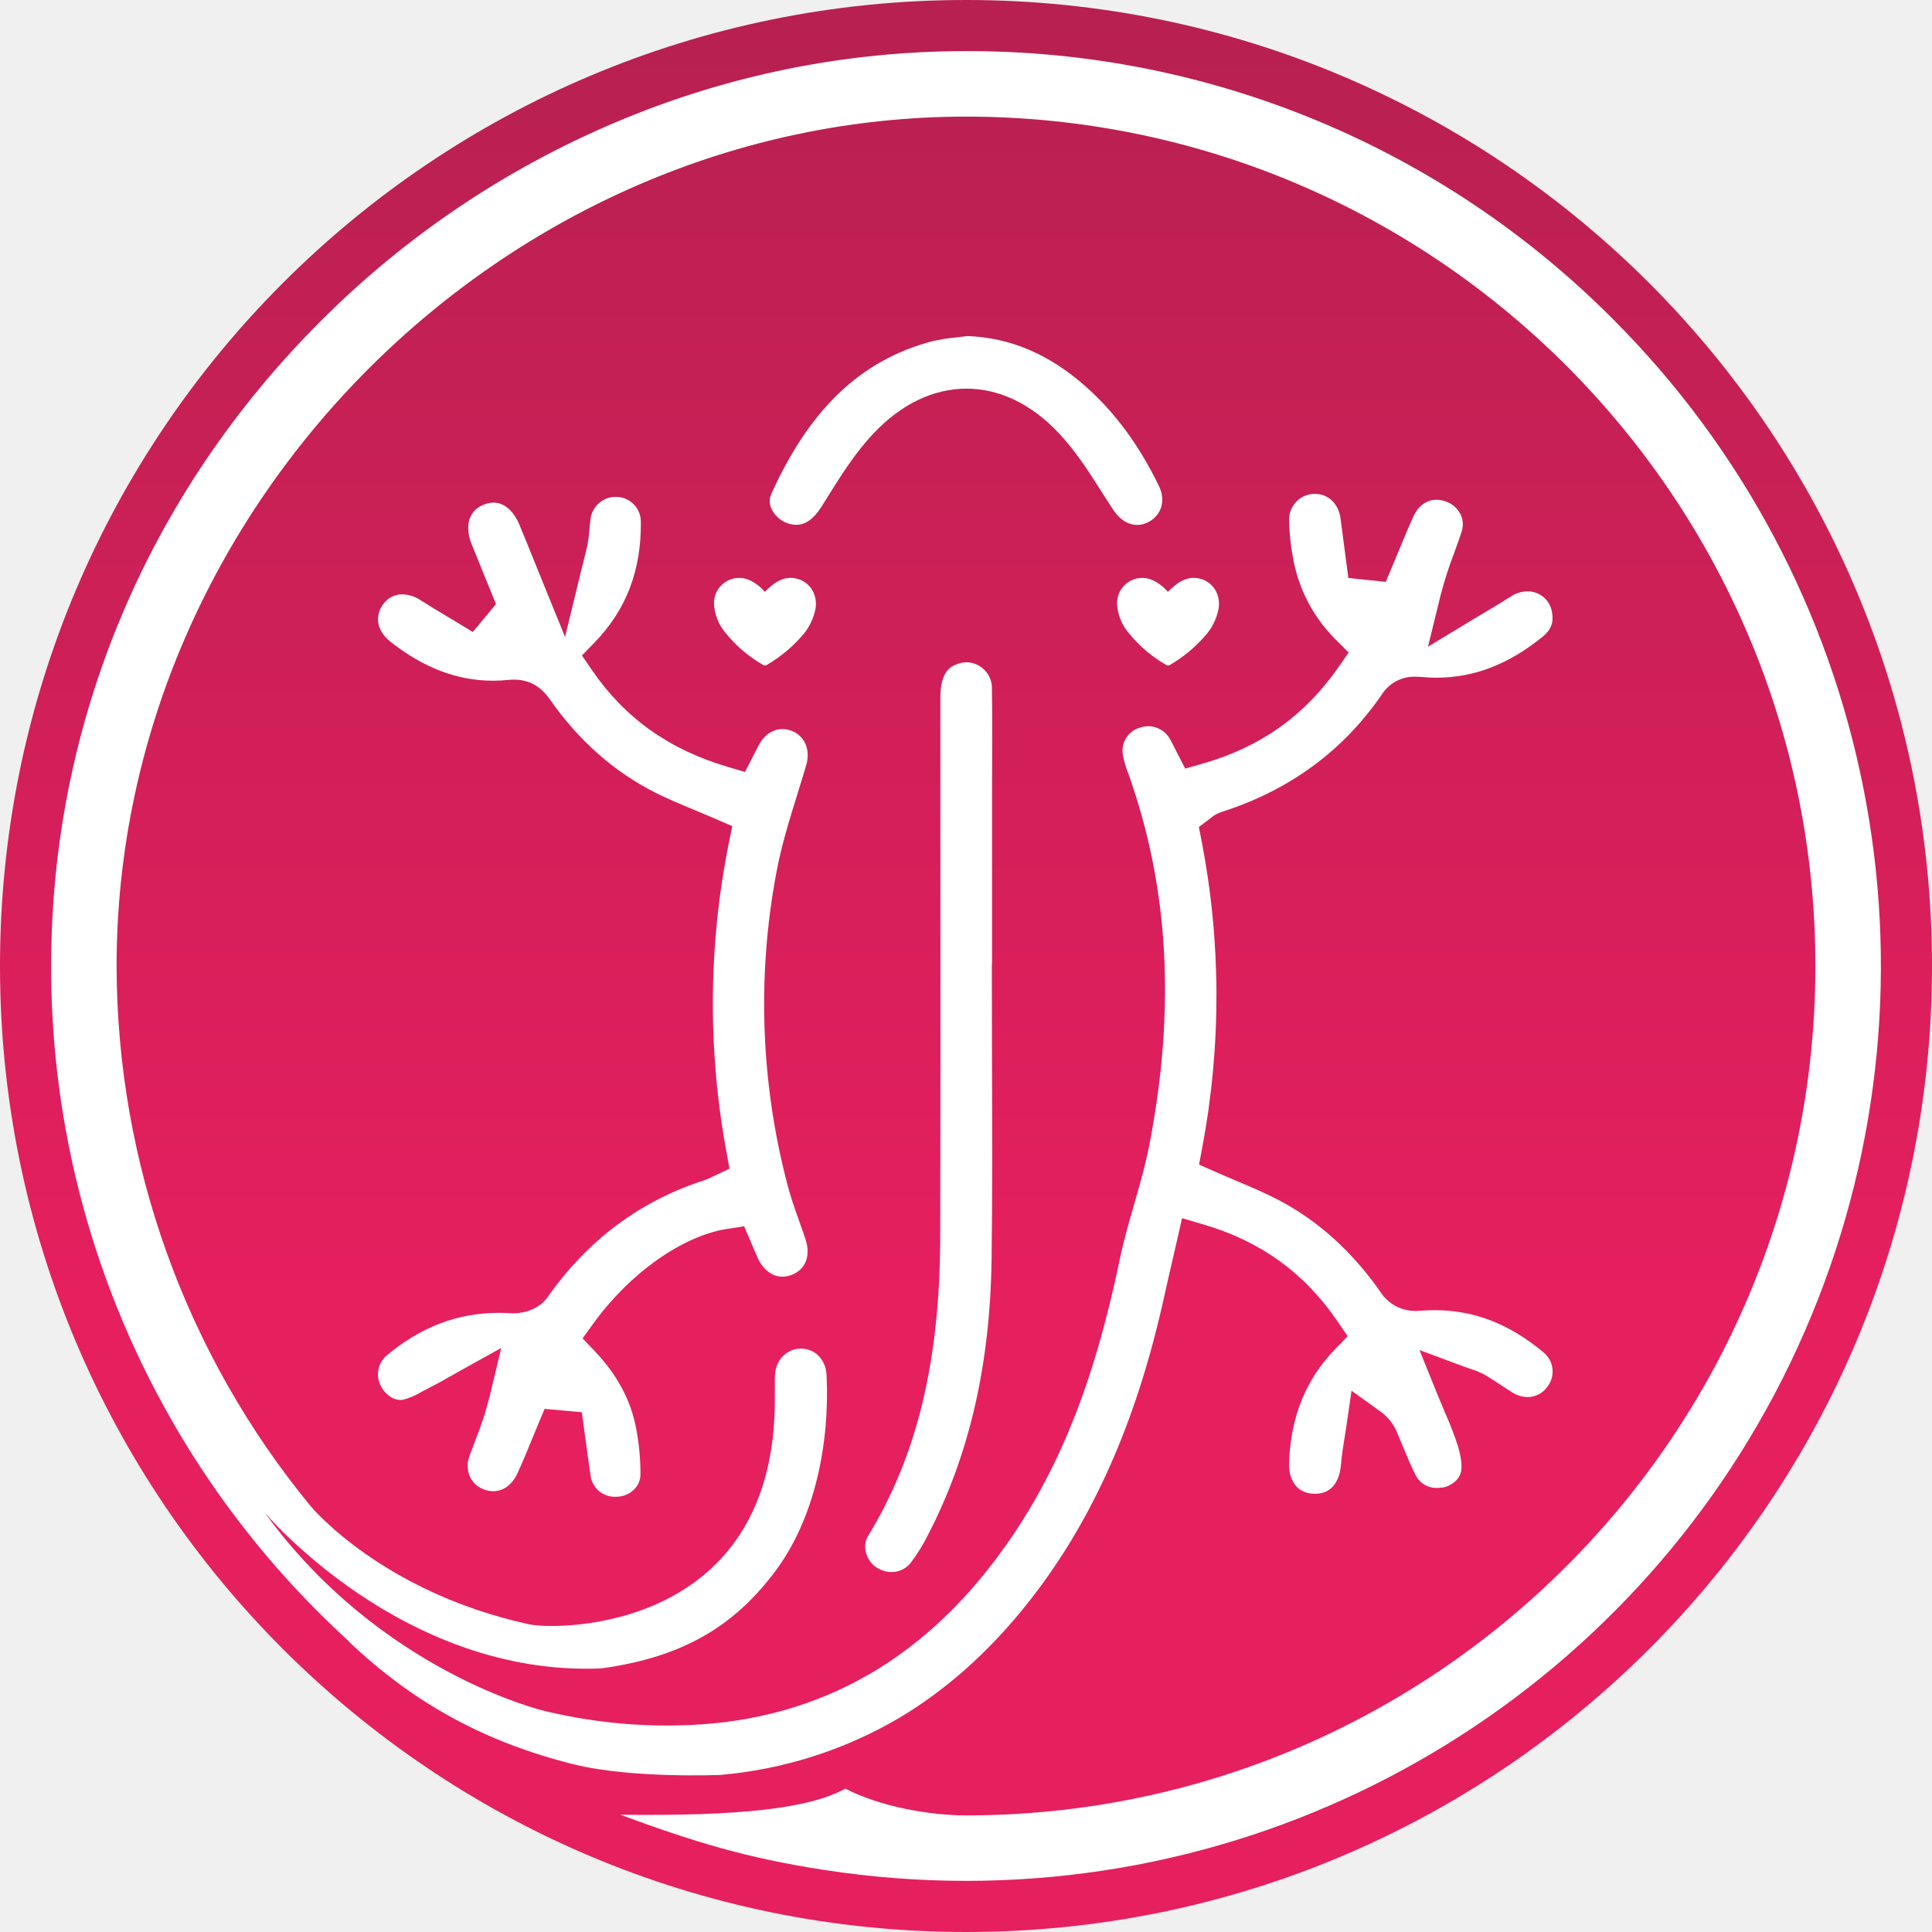
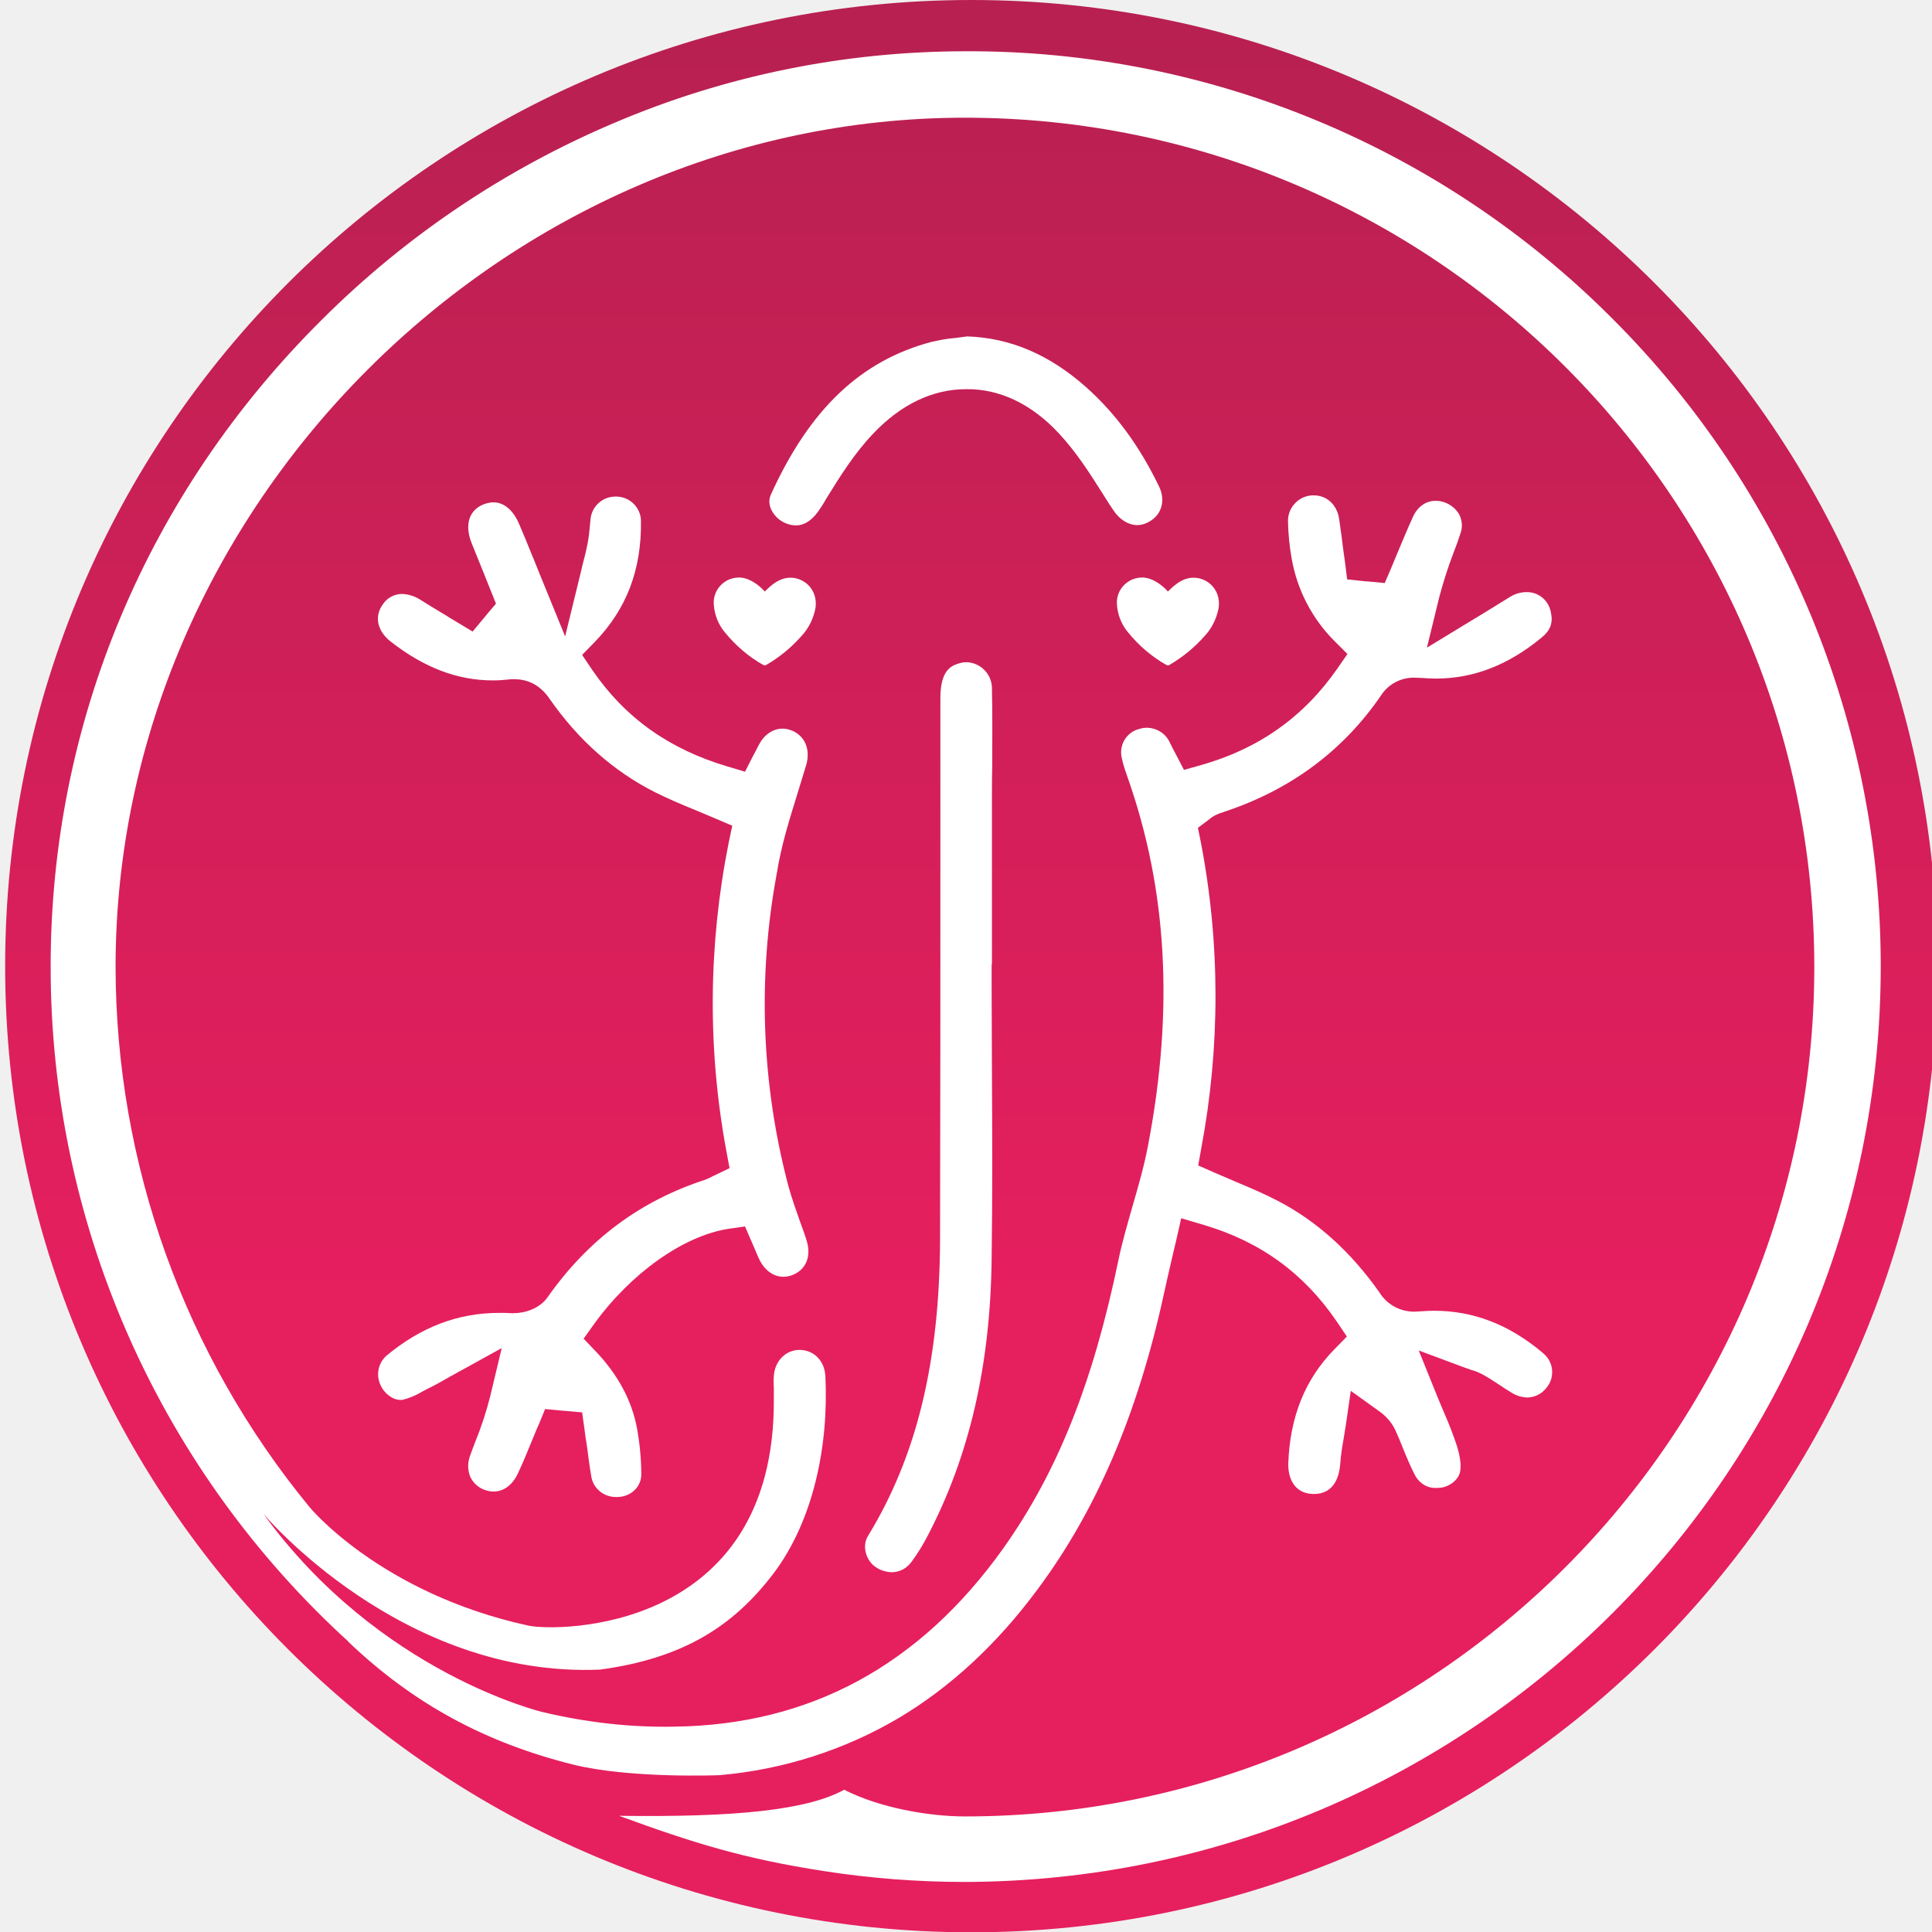
- <svg xmlns="http://www.w3.org/2000/svg" id="Layer_1" data-name="Layer 1" viewBox="0 0 636.904 636.904">
-   <defs>
-     <style>.cls-1{fill:url(#linear-gradient);}.cls-2{fill:#fff;}.cls-3{fill:#282929;}</style>
-     <linearGradient id="linear-gradient" x1="318.452" x2="318.452" y2="636.904" gradientUnits="userSpaceOnUse">
-       <stop offset="0" stop-color="#b72051" />
-       <stop offset="0.67" stop-color="#e61f5f" />
-     </linearGradient>
-   </defs>
-   <circle class="cls-1" cx="318.452" cy="318.452" r="318.452" />
-   <path class="cls-2" d="M7143.867,7033.671c.996-3.207,2.026-6.524,2.966-9.763,1.438-4.957-.422-9.448-4.627-11.177a8.428,8.428,0,0,0-3.214-.658c-3.179,0-6.092,1.966-7.793,5.26-.379.734-.756,1.469-1.174,2.285l-.663,1.293-2.721,5.298-5.713-1.684c-19.299-5.688-33.923-16.11-44.708-31.863l-3.329-4.862,4.11-4.222c10.49-10.776,15.498-23.841,15.309-39.94a8.174,8.174,0,0,0-7.953-8.104c-.13-.006-.261-.009-.391-.009h0a8.325,8.325,0,0,0-8.232,7.226c-.137.93-.227,1.942-.321,3.015-.135,1.527-.275,3.106-.572,4.791-.358,2.029-.847,3.936-1.413,6.145-.259,1.011-.541,2.11-.841,3.345l-5.266,21.652-8.391-20.643c-.858-2.111-1.65-4.072-2.4-5.931-1.544-3.824-2.877-7.126-4.262-10.434-1.935-4.621-5.04-7.271-8.518-7.272a8.847,8.847,0,0,0-3.421.746c-5.658,2.38-5.693,8.197-3.839,12.847,1.448,3.632,2.957,7.326,4.418,10.899q1.013,2.478,2.023,4.958l1.623,3.992-2.753,3.315-.925,1.114-3.965,4.773-5.304-3.22q-1.788-1.086-3.588-2.154c-2.69-1.606-5.472-3.267-8.201-5.033a11.466,11.466,0,0,0-6.147-2.002,7.591,7.591,0,0,0-6.297,3.25c-2.983,4.043-2.013,8.927,2.471,12.443,10.964,8.597,21.991,12.777,33.711,12.777,1.667,0,3.373-.087,5.073-.258.63-.063,1.25-.096,1.841-.096,4.915,0,8.787,2.127,11.84,6.502,9.398,13.469,21.037,23.785,34.592,30.661,4.193,2.127,8.627,3.969,13.321,5.92,2.226.925,4.529,1.882,6.872,2.898l5.352,2.32-1.162,5.716a268.741,268.741,0,0,0-.739,101.769L7121.53,7157l-5.008,2.35c-.32.15-.585.283-.816.399a15.479,15.479,0,0,1-2.247.965c-21.53,6.974-38.564,19.683-52.075,38.854-2.483,3.524-7.325,5.101-11.021,5.101q-.422,0-.822-.026c-1.327-.085-2.658-.129-3.958-.129-13.724,0-25.911,4.651-37.26,14.218a8.214,8.214,0,0,0-1.929,9.492c1.313,2.95,4.06,5.011,6.68,5.011a5.297,5.297,0,0,0,.884-.075,23.849,23.849,0,0,0,6.262-2.719c.94-.506,1.913-1.029,2.924-1.531,1.975-.979,3.926-2.091,5.992-3.269.952-.543,1.905-1.085,2.862-1.617l14.295-7.936-3.805,15.901a119.909,119.909,0,0,1-4.989,15.215c-.543,1.426-1.082,2.842-1.599,4.266a9.284,9.284,0,0,0,.11,7.182,8.123,8.123,0,0,0,4.837,4.171,8.506,8.506,0,0,0,2.795.491c3.337,0,6.242-2.135,7.968-5.857,1.683-3.628,3.186-7.304,4.777-11.195.715-1.75,1.431-3.499,2.162-5.241l2.039-4.858,5.247.477,1.307.119,5.693.518.783,5.663q.333,2.408.653,4.818c.465,3.468.946,7.055,1.484,10.536a8.012,8.012,0,0,0,8.258,6.856c.194,0,.388-.005.584-.017,4.297-.242,7.559-3.404,7.587-7.353a79.836,79.836,0,0,0-1.439-15.221c-1.724-9.185-6.272-17.695-13.518-25.294l-4.13-4.331,3.506-4.85c12.077-16.708,29.442-28.977,44.239-31.257l5.511-.849,2.197,5.125.679,1.589c.494,1.158.997,2.337,1.509,3.51,1.746,4.001,4.82,6.39,8.223,6.39a8.533,8.533,0,0,0,3.141-.63c4.541-1.797,6.267-6.263,4.504-11.655-.65-1.99-1.352-3.953-2.095-6.031-1.33-3.718-2.704-7.563-3.765-11.582a234.742,234.742,0,0,1-3.787-103.171C7138.598,7050.639,7141.276,7042.013,7143.867,7033.671Z" transform="translate(-6881.048 -6771.722)" />
-   <path class="cls-2" d="M7208.109,7023.575c.028-8.131.058-16.54-.06-24.776a8.539,8.539,0,0,0-8.321-8.756,8.749,8.749,0,0,0-3.187.619c-1.919.749-5.492,2.143-5.494,11.153q-.005,28.144.016,56.288c.021,39.903.042,81.165-.068,121.753-.11,40.66-7.669,71.872-23.786,98.227-2.121,3.468-.401,8.254,2.554,10.217a9.519,9.519,0,0,0,5.242,1.68,8.046,8.046,0,0,0,6.452-3.307,58.536,58.536,0,0,0,5.364-8.669c13.75-26.421,20.657-56.296,21.116-91.332.272-20.751.205-41.884.14-62.321-.029-9.028-.058-18.364-.058-27.552v-7.195h.065v-11.739l0-43.278Q7208.083,7029.082,7208.109,7023.575Z" transform="translate(-6881.048 -6771.722)" />
-   <path class="cls-2" d="M7230.173,6914.592c5.539,5.908,9.85,12.681,14.019,19.232,1.3,2.042,2.643,4.153,3.979,6.16,2.024,3.043,4.851,4.789,7.757,4.789a8.052,8.052,0,0,0,3.921-1.067c4.153-2.299,5.514-7.087,3.308-11.645-6.544-13.522-14.465-24.295-24.216-32.936-12.005-10.638-24.763-16.078-38.986-16.619-1.278.177-2.54.323-3.765.464a57.107,57.107,0,0,0-7.959,1.283c-23.416,6.236-40.245,22.246-52.963,50.387a5.842,5.842,0,0,0,.198,5.001,9.221,9.221,0,0,0,5.883,4.792,8.894,8.894,0,0,0,2.216.301c3.001,0,5.767-1.974,8.223-5.869q.976-1.548,1.948-3.109c4.546-7.279,9.246-14.806,15.387-21.274,9.093-9.576,19.649-14.638,30.527-14.638C7210.571,6899.843,7221.127,6904.943,7230.173,6914.592Z" transform="translate(-6881.048 -6771.722)" />
-   <path class="cls-2" d="M7347.638,7002.005l.035.001-.027-.001Z" transform="translate(-6881.048 -6771.722)" />
-   <path class="cls-2" d="M7349.599,7002.111l.014.001-.014-.001-.013-.001Z" transform="translate(-6881.048 -6771.722)" />
-   <path class="cls-3" d="M7354.795,7269.411c.031,0,.061.006.092.006.015,0,.03-.002.044-.002C7354.886,7269.415,7354.841,7269.412,7354.795,7269.411Z" transform="translate(-6881.048 -6771.722)" />
-   <path class="cls-2" d="M7412.761,6876.913A299.621,299.621,0,0,0,7199.5,6788.577a295.296,295.296,0,0,0-116.064,23.712,305,305,0,0,0-95.968,64.595c-57.756,57.321-89.564,133.069-89.564,213.29a300.68,300.68,0,0,0,95.837,220.481l2.286,2.133v.084c21.638,20.597,45.31,33.285,74.1,40.464,19.024,4.744,48.1,3.52,48.338,3.515a140.155,140.155,0,0,0,59.031-18.81c16.952-10.077,32.377-24.334,45.848-42.376,19.333-25.893,32.911-57.485,41.508-96.581.902-4.102,1.828-8.115,2.808-12.364.451-1.954.907-3.933,1.368-5.949l1.707-7.474,7.351,2.178c18.729,5.548,33.098,15.986,43.929,31.911l3.302,4.855-4.094,4.209c-9.662,9.933-14.644,22.17-15.232,37.412-.183,4.753,1.801,9.95,7.92,10.281.215.012.428.018.637.018,6.784,0,8.288-6.092,8.58-9.723.247-3.064.726-6.013,1.188-8.865.198-1.217.395-2.434.572-3.652l1.705-11.736,9.622,6.932a15.699,15.699,0,0,1,5.46,7.032c.703,1.616,1.37,3.24,2.015,4.812,1.331,3.239,2.587,6.298,4.08,9.157a7.578,7.578,0,0,0,7.117,4.103,11.911,11.911,0,0,0,1.627-.115c2.733-.378,5.815-2.566,6.242-5.573.295-2.076-.106-4.911-1.19-8.426a111.802,111.802,0,0,0-4.131-10.649c-.753-1.769-1.531-3.599-2.318-5.543l-6.128-15.133,15.303,5.687c.75.279,1.395.494,2.02.703a20.431,20.431,0,0,1,4.26,1.802c1.884,1.123,3.683,2.305,5.423,3.447,1.226.805,2.384,1.565,3.559,2.3a9.687,9.687,0,0,0,5.1,1.558,7.901,7.901,0,0,0,6.36-3.231,8.115,8.115,0,0,0-1.244-11.581c-11.129-9.312-22.829-13.839-35.77-13.839-1.474,0-2.983.061-4.486.183-.574.046-1.135.07-1.665.07a13.6,13.6,0,0,1-11.824-6.391c-9.274-13.231-20.504-23.362-33.378-30.109-4.445-2.329-9.126-4.313-14.083-6.412-2.292-.971-4.662-1.974-7.038-3.028l-5.188-2.3,1.028-5.581a269.005,269.005,0,0,0-.228-101.286l-.874-4.418,3.593-2.716c.188-.142.328-.256.44-.347a9.304,9.304,0,0,1,2.284-1.436c.813-.35,1.579-.602,2.195-.804l.189-.062c21.789-7.196,39.176-20.124,51.679-38.427a12.63,12.63,0,0,1,11.002-5.754c.903,0,1.755.065,2.55.131,1.48.123,2.968.186,4.422.186,12.392,0,23.853-4.435,35.039-13.558,2.701-2.203,3.662-4.733,3.025-7.962a8.112,8.112,0,0,0-8.069-6.949,10.35,10.35,0,0,0-5.552,1.733c-2.865,1.837-5.788,3.579-8.615,5.264q-1.908,1.137-3.81,2.283l-14.836,8.978,4.122-16.844a132.353,132.353,0,0,1,4.581-14.276c.85-2.33,1.653-4.531,2.372-6.746a7.578,7.578,0,0,0-.441-5.964,8.573,8.573,0,0,0-5.181-4.182,9.096,9.096,0,0,0-2.679-.423c-3.206,0-5.958,1.987-7.55,5.452-1.707,3.717-3.322,7.63-4.884,11.416-.728,1.764-1.456,3.529-2.197,5.287l-2.07,4.908-5.298-.546-1.374-.142-5.656-.583-.74-5.638-.564-4.288q-.637-4.839-1.267-9.678c-.63-4.867-4.022-8.137-8.441-8.137q-.314,0-.634.022a8.419,8.419,0,0,0-7.868,8.796,70,70,0,0,0,1.231,12.047,50.109,50.109,0,0,0,14.133,27.187l4.253,4.261-3.445,4.938c-11.113,15.932-25.758,26.302-44.772,31.702l-5.674,1.611-2.693-5.247c-.272-.531-.53-1.043-.78-1.542-.485-.967-.905-1.803-1.341-2.583a8.347,8.347,0,0,0-7.303-4.605,8.48,8.48,0,0,0-2.558.406,7.926,7.926,0,0,0-5.858,9.133,32.073,32.073,0,0,0,1.724,5.919l.317.892c13.098,37.085,15.311,76.738,6.767,121.225-1.342,6.986-3.306,13.803-5.205,20.395-1.742,6.048-3.388,11.761-4.597,17.599-8.384,40.507-20.055,69.759-37.842,94.848-27.753,39.146-64.241,58.354-108.438,58.994a171.742,171.742,0,0,1-43.582-4.823s-53.928-12.692-92.1-65.406c0,0,45.443,54.229,110.963,51.431,27.336-3.715,43.936-14.228,57.177-31.748,13.235-17.511,18.187-42.239,17.135-64.88-.238-5.129-3.699-8.748-8.417-8.8l-.097-.001c-4.553,0-8.204,3.68-8.494,8.559-.074,1.24-.061,2.57-.048,3.979.01,1.106-.019,2.249-.009,3.435.612,77.41-71.804,76.902-80.882,74.935-48.7-10.552-72.131-38.954-72.131-38.954a281.053,281.053,0,0,1-63.978-178.08c0-151.782,128.229-280.012,280.011-280.012,154.399,0,280.012,125.613,280.012,280.012S7353.899,7370.186,7199.5,7370.186c-11.793,0-28.099-2.79-39.778-8.822-12.179,6.713-35.468,9.061-74.209,8.607,24.767,9.088,41.505,14.239,67.386,18.22a307.466,307.466,0,0,0,46.6,3.58,301.598,301.598,0,0,0,213.262-514.859Z" transform="translate(-6881.048 -6771.722)" />
-   <path class="cls-2" d="M7282.777,6972.349a18.763,18.763,0,0,1-4.758,9.327,46.061,46.061,0,0,1-11.419,9.312,1.112,1.112,0,0,1-.955.023,43.904,43.904,0,0,1-12.601-10.74,16.122,16.122,0,0,1-3.734-9.258,8.303,8.303,0,0,1,11.777-8.01,15.035,15.035,0,0,1,4.971,3.838c.766-.713,1.446-1.419,2.201-2.035,2.309-1.886,4.868-3.038,7.938-2.419C7280.766,6963.308,7283.539,6967.548,7282.777,6972.349Z" transform="translate(-6881.048 -6771.722)" />
-   <path class="cls-2" d="M7149.895,6972.349a18.762,18.762,0,0,1-4.758,9.327,46.062,46.062,0,0,1-11.419,9.312,1.112,1.112,0,0,1-.955.023,43.904,43.904,0,0,1-12.601-10.74,16.122,16.122,0,0,1-3.734-9.258,8.303,8.303,0,0,1,11.777-8.01,15.035,15.035,0,0,1,4.971,3.838c.766-.713,1.446-1.419,2.201-2.035,2.309-1.886,4.868-3.038,7.938-2.419C7147.884,6963.308,7150.657,6967.548,7149.895,6972.349Z" transform="translate(-6881.048 -6771.722)" />
+ <svg xmlns="http://www.w3.org/2000/svg" version="1.1" id="Layer_1" x="0px" y="0px" viewBox="0 0 636.9 636.9" style="enable-background:new 0 0 636.9 636.9;" xml:space="preserve">
+   <style type="text/css">
+ 	.st0{fill:url(#SVGID_1_);}
+ 	.st1{display:none;fill:#FFFFFF;}
+ 	.st2{display:none;fill:url(#SVGID_2_);}
+ 	.st3{fill:#FFFFFF;}
+ 	.st4{fill:#282929;}
+ </style>
+   <linearGradient id="SVGID_1_" gradientUnits="userSpaceOnUse" x1="320.207" y1="637.976" x2="320.207" y2="1.072" gradientTransform="matrix(1 0 0 -1 0 638)">
+     <stop offset="0" style="stop-color:#B72051" />
+     <stop offset="0.67" style="stop-color:#E61F5F" />
+   </linearGradient>
+   <circle class="st0" cx="320.2" cy="318.5" r="318.5" />
+   <circle class="st1" cx="320.2" cy="316.5" r="289.5" />
+   <linearGradient id="SVGID_2_" gradientUnits="userSpaceOnUse" x1="320.207" y1="589.976" x2="320.207" y2="53.41" gradientTransform="matrix(1 0 0 -1 0 638)">
+     <stop offset="0" style="stop-color:#B72051" />
+     <stop offset="0.67" style="stop-color:#E61F5F" />
+   </linearGradient>
+   <circle class="st2" cx="320.2" cy="316.3" r="268.3" />
+   <path class="st3" d="M262.8,261.9c1-3.2,2-6.5,3-9.8c1.4-5-0.4-9.4-4.6-11.2c-1-0.4-2.1-0.7-3.2-0.7c-3.2,0-6.1,2-7.8,5.3  c-0.4,0.7-0.8,1.5-1.2,2.3l-0.7,1.3l-2.7,5.3l-5.7-1.7c-19.3-5.7-33.9-16.1-44.7-31.9l-3.3-4.9l4.1-4.2  c10.5-10.8,15.5-23.8,15.3-39.9c0-4.4-3.6-8-8-8.1c-0.1,0-0.3,0-0.4,0l0,0c-4.2,0-7.7,3.1-8.2,7.2c-0.1,0.9-0.2,1.9-0.3,3  c-0.1,1.5-0.3,3.1-0.6,4.8c-0.4,2-0.8,3.9-1.4,6.1c-0.3,1-0.5,2.1-0.8,3.3l-5.3,21.7l-8.4-20.6c-0.9-2.1-1.6-4.1-2.4-5.9  c-1.5-3.8-2.9-7.1-4.3-10.4c-1.9-4.6-5-7.3-8.5-7.3c-1.2,0-2.3,0.3-3.4,0.7c-5.7,2.4-5.7,8.2-3.8,12.8c1.4,3.6,3,7.3,4.4,10.9  c0.7,1.7,1.3,3.3,2,5l1.6,4l-2.8,3.3l-0.9,1.1l-4,4.8l-5.3-3.2c-1.2-0.7-2.4-1.4-3.6-2.2c-2.7-1.6-5.5-3.3-8.2-5  c-1.8-1.2-3.9-1.9-6.1-2c-2.5,0-4.9,1.2-6.3,3.3c-3,4-2,8.9,2.5,12.4c11,8.6,22,12.8,33.7,12.8c1.7,0,3.4-0.1,5.1-0.3  c0.6-0.1,1.3-0.1,1.8-0.1c4.9,0,8.8,2.1,11.8,6.5c9.4,13.5,21,23.8,34.6,30.7c4.2,2.1,8.6,4,13.3,5.9c2.2,0.9,4.5,1.9,6.9,2.9  l5.4,2.3l-1.2,5.7c-6.7,33.6-7,68.1-0.7,101.8l1,5.4l-5,2.4c-0.3,0.1-0.6,0.3-0.8,0.4c-0.7,0.4-1.5,0.7-2.2,1  c-21.5,7-38.6,19.7-52.1,38.9c-2.5,3.5-7.3,5.1-11,5.1c-0.3,0-0.6,0-0.8,0c-1.3-0.1-2.7-0.1-4-0.1c-13.7,0-25.9,4.7-37.3,14.2  c-2.6,2.4-3.4,6.2-1.9,9.5c1.3,3,4.1,5,6.7,5c0.3,0,0.6,0,0.9-0.1c2.2-0.6,4.3-1.5,6.3-2.7c0.9-0.5,1.9-1,2.9-1.5c2-1,3.9-2.1,6-3.3  c1-0.5,1.9-1.1,2.9-1.6l14.3-7.9l-3.8,15.9c-1.3,5.2-3,10.3-5,15.2c-0.5,1.4-1.1,2.8-1.6,4.3c-0.9,2.3-0.9,4.9,0.1,7.2  c1,2,2.7,3.5,4.8,4.2c0.9,0.3,1.8,0.5,2.8,0.5c3.3,0,6.2-2.1,8-5.9c1.7-3.6,3.2-7.3,4.8-11.2c0.7-1.7,1.4-3.5,2.2-5.2l2-4.9l5.2,0.5  l1.3,0.1l5.7,0.5l0.8,5.7c0.2,1.6,0.4,3.2,0.7,4.8c0.5,3.5,0.9,7.1,1.5,10.5c0.6,4.1,4.2,7,8.3,6.9c0.2,0,0.4,0,0.6,0  c4.3-0.2,7.6-3.4,7.6-7.4c0-5.1-0.5-10.2-1.4-15.2c-1.7-9.2-6.3-17.7-13.5-25.3l-4.1-4.3l3.5-4.9c12.1-16.7,29.4-29,44.2-31.3  l5.5-0.8l2.2,5.1l0.7,1.6c0.5,1.2,1,2.3,1.5,3.5c1.7,4,4.8,6.4,8.2,6.4c1.1,0,2.1-0.2,3.1-0.6c4.5-1.8,6.3-6.3,4.5-11.7  c-0.6-2-1.4-4-2.1-6c-1.3-3.7-2.7-7.6-3.8-11.6c-8.9-33.7-10.2-68.9-3.8-103.2C257.5,278.9,260.2,270.3,262.8,261.9z" />
+   <path class="st3" d="M327.1,251.9c0-8.1,0.1-16.5-0.1-24.8c0.1-4.7-3.6-8.6-8.3-8.8c0,0,0,0,0,0c-1.1,0-2.2,0.2-3.2,0.6  c-1.9,0.7-5.5,2.1-5.5,11.2c0,18.8,0,37.5,0,56.3c0,39.9,0,81.2-0.1,121.8c-0.1,40.7-7.7,71.9-23.8,98.2c-2.1,3.5-0.4,8.3,2.6,10.2  c1.5,1.1,3.4,1.6,5.2,1.7c2.6,0,4.9-1.2,6.5-3.3c2-2.7,3.8-5.6,5.4-8.7c13.8-26.4,20.7-56.3,21.1-91.3c0.3-20.8,0.2-41.9,0.1-62.3  c0-9-0.1-18.4-0.1-27.6v-7.2h0.1v-11.7v-43.3C327,259.2,327,255.5,327.1,251.9z" />
+   <path class="st3" d="M349.1,142.9c5.5,5.9,9.9,12.7,14,19.2c1.3,2,2.6,4.2,4,6.2c2,3,4.9,4.8,7.8,4.8c1.4,0,2.7-0.4,3.9-1.1  c4.2-2.3,5.5-7.1,3.3-11.6c-6.5-13.5-14.5-24.3-24.2-32.9c-12-10.6-24.8-16.1-39-16.6c-1.3,0.2-2.5,0.3-3.8,0.5  c-2.7,0.2-5.3,0.7-8,1.3c-23.4,6.2-40.2,22.2-53,50.4c-0.7,1.6-0.6,3.4,0.2,5c1.2,2.4,3.3,4.1,5.9,4.8c0.7,0.2,1.5,0.3,2.2,0.3  c3,0,5.8-2,8.2-5.9c0.7-1,1.3-2.1,1.9-3.1c4.5-7.3,9.2-14.8,15.4-21.3c9.1-9.6,19.6-14.6,30.5-14.6  C329.5,128.1,340.1,133.2,349.1,142.9z" />
+   <path class="st3" d="M466.6,230.3L466.6,230.3L466.6,230.3L466.6,230.3z" />
+   <path class="st3" d="M468.6,230.4L468.6,230.4L468.6,230.4L468.6,230.4L468.6,230.4z" />
+   <path class="st4" d="M473.7,497.7C473.8,497.7,473.8,497.7,473.7,497.7c0.1,0,0.1,0,0.1,0C473.8,497.7,473.8,497.7,473.7,497.7z" />
+   <path class="st3" d="M531.7,105.2c-56.4-56.7-133.2-88.6-213.3-88.3c-39.9,0-79.4,8-116.1,23.7c-35.8,15.2-68.4,37.1-96,64.6  c-57.8,57.3-89.6,133.1-89.6,213.3c-0.1,83.6,34.6,163.5,95.8,220.5l2.3,2.1v0.1c21.6,20.6,45.3,33.3,74.1,40.5  c19,4.7,48.1,3.5,48.3,3.5c20.8-1.8,41-8.2,59-18.8c17-10.1,32.4-24.3,45.8-42.4c19.3-25.9,32.9-57.5,41.5-96.6  c0.9-4.1,1.8-8.1,2.8-12.4c0.5-2,0.9-3.9,1.4-5.9l1.7-7.5l7.4,2.2c18.7,5.5,33.1,16,43.9,31.9l3.3,4.9l-4.1,4.2  c-9.7,9.9-14.6,22.2-15.2,37.4c-0.2,4.8,1.8,10,7.9,10.3c0.2,0,0.4,0,0.6,0c6.8,0,8.3-6.1,8.6-9.7c0.2-3.1,0.7-6,1.2-8.9  c0.2-1.2,0.4-2.4,0.6-3.7l1.7-11.7l9.6,6.9c2.5,1.8,4.4,4.2,5.5,7c0.7,1.6,1.4,3.2,2,4.8c1.3,3.2,2.6,6.3,4.1,9.2  c1.4,2.6,4.1,4.3,7.1,4.1c0.5,0,1.1,0,1.6-0.1c2.7-0.4,5.8-2.6,6.2-5.6c0.3-2.1-0.1-4.9-1.2-8.4c-1.2-3.6-2.6-7.2-4.1-10.6  c-0.8-1.8-1.5-3.6-2.3-5.5l-6.1-15.1l15.3,5.7c0.8,0.3,1.4,0.5,2,0.7c1.5,0.4,2.9,1,4.3,1.8c1.9,1.1,3.7,2.3,5.4,3.4  c1.2,0.8,2.4,1.6,3.6,2.3c1.5,1,3.3,1.5,5.1,1.6c2.5,0,4.9-1.2,6.4-3.2c2.9-3.4,2.4-8.6-1.1-11.4c-0.1-0.1-0.1-0.1-0.2-0.2  c-11.1-9.3-22.8-13.8-35.8-13.8c-1.5,0-3,0.1-4.5,0.2c-0.6,0-1.1,0.1-1.7,0.1c-4.8,0.1-9.3-2.3-11.8-6.4  c-9.3-13.2-20.5-23.4-33.4-30.1c-4.4-2.3-9.1-4.3-14.1-6.4c-2.3-1-4.7-2-7-3l-5.2-2.3l1-5.6c6.3-33.5,6.3-67.8-0.2-101.3l-0.9-4.4  l3.6-2.7c0.2-0.1,0.3-0.3,0.4-0.3c0.7-0.6,1.5-1.1,2.3-1.4c0.8-0.4,1.6-0.6,2.2-0.8l0.2-0.1c21.8-7.2,39.2-20.1,51.7-38.4  c2.4-3.7,6.6-5.9,11-5.8c0.9,0,1.8,0.1,2.6,0.1c1.5,0.1,3,0.2,4.4,0.2c12.4,0,23.9-4.4,35-13.6c2.7-2.2,3.7-4.7,3-8  c-0.6-4-4-7-8.1-6.9c-2,0-3.9,0.6-5.6,1.7c-2.9,1.8-5.8,3.6-8.6,5.3c-1.3,0.8-2.5,1.5-3.8,2.3l-14.8,9l4.1-16.8  c1.3-4.8,2.8-9.6,4.6-14.3c0.9-2.3,1.7-4.5,2.4-6.7c0.7-2,0.5-4.1-0.4-6c-1.1-2-3-3.5-5.2-4.2c-0.9-0.3-1.8-0.4-2.7-0.4  c-3.2,0-6,2-7.5,5.5c-1.7,3.7-3.3,7.6-4.9,11.4c-0.7,1.8-1.5,3.5-2.2,5.3l-2.1,4.9l-5.3-0.5l-1.4-0.1l-5.7-0.6l-0.7-5.6l-0.6-4.3  c-0.4-3.2-0.8-6.5-1.3-9.7c-0.6-4.9-4-8.1-8.4-8.1c-0.2,0-0.4,0-0.6,0c-4.6,0.3-8.1,4.2-7.9,8.8c0.1,4,0.5,8.1,1.2,12  c1.8,10.3,6.7,19.8,14.1,27.2l4.3,4.3l-3.4,4.9c-11.1,15.9-25.8,26.3-44.8,31.7l-5.7,1.6l-2.7-5.2c-0.3-0.5-0.5-1-0.8-1.5  c-0.5-1-0.9-1.8-1.3-2.6c-1.4-2.8-4.2-4.5-7.3-4.6c-0.9,0-1.7,0.1-2.6,0.4c-4.1,1-6.6,5-5.9,9.1c0.4,2,1,4,1.7,5.9l0.3,0.9  c13.1,37.1,15.3,76.7,6.8,121.2c-1.3,7-3.3,13.8-5.2,20.4c-1.7,6-3.4,11.8-4.6,17.6c-8.4,40.5-20.1,69.8-37.8,94.8  c-27.8,39.1-64.2,58.4-108.4,59c-14.7,0.3-29.3-1.4-43.6-4.8c0,0-53.9-12.7-92.1-65.4c0,0,45.4,54.2,111,51.4  c27.3-3.7,43.9-14.2,57.2-31.7c13.2-17.5,18.2-42.2,17.1-64.9c-0.2-5.1-3.7-8.7-8.4-8.8l-0.1,0c-4.6,0-8.2,3.7-8.5,8.6  c-0.1,1.2-0.1,2.6,0,4c0,1.1,0,2.2,0,3.4c0.6,77.4-71.8,76.9-80.9,74.9c-48.7-10.6-72.1-39-72.1-39c-41.3-50.2-63.9-113.1-64-178.1  c0-151.8,128.2-280,280-280c154.4,0,280,125.6,280,280s-125.6,280-280,280c-11.8,0-28.1-2.8-39.8-8.8c-12.2,6.7-35.5,9.1-74.2,8.6  c24.8,9.1,41.5,14.2,67.4,18.2c15.4,2.4,31,3.6,46.6,3.6C485,620,620,485,620,318.5C620,238.5,588.3,161.8,531.7,105.2L531.7,105.2z  " />
+   <path class="st3" d="M401.7,200.6c-0.7,3.5-2.3,6.7-4.8,9.3c-3.3,3.7-7.1,6.8-11.4,9.3c-0.3,0.2-0.6,0.2-1,0  c-4.8-2.7-9.1-6.4-12.6-10.7c-2.2-2.6-3.5-5.9-3.7-9.3c-0.3-4.6,3.2-8.5,7.8-8.8c1.4-0.1,2.7,0.2,4,0.8c1.9,0.9,3.6,2.2,5,3.8  c0.8-0.7,1.4-1.4,2.2-2c2.3-1.9,4.9-3,7.9-2.4C399.7,191.6,402.5,195.8,401.7,200.6z" />
+   <path class="st3" d="M268.8,200.6c-0.7,3.5-2.3,6.7-4.8,9.3c-3.3,3.7-7.1,6.8-11.4,9.3c-0.3,0.2-0.6,0.2-1,0  c-4.8-2.7-9.1-6.4-12.6-10.7c-2.2-2.6-3.5-5.9-3.7-9.3c-0.3-4.6,3.2-8.5,7.8-8.8c1.4-0.1,2.7,0.2,4,0.8c1.9,0.9,3.6,2.2,5,3.8  c0.8-0.7,1.4-1.4,2.2-2c2.3-1.9,4.9-3,7.9-2.4C266.8,191.6,269.6,195.8,268.8,200.6z" />
+   <path class="st1" d="M270.3,274.9l-16.6,1.7c0.5,0.7,1.9,3.1,4.4,7.1c2.5,4.3,4.5,8.8,5.8,13.6c1.5,4.5,2.4,10.6,2.4,18.4  c0.2,9.9-2.4,19.5-7.3,28c-4.8,8.3-12.1,14.9-21.5,19.8c11.1,7.2,19.2,15,24.2,23.1c5.1,8.1,7.6,18.5,7.6,31.2  c0.2,10.8-2.4,20.4-7.8,28.7c-5.5,8.3-12.8,15.4-21.4,20.5c-9.2,5.6-19.1,9.7-29.6,12.2c-10.4,2.7-21.2,4-31.9,3.8  c-31.5,0-52.6-5.9-73.2-27.1l20.5-42c14.3,13,34.5,24.6,51,24.6c9.6,0.2,19-2.4,27.1-7.4c8.1-4.7,12.3-11.8,12.3-21.1  c0-9.5-3.7-16.7-11-21.5c-7.3-4.8-16.4-7.2-27.3-7.3c-7.1-0.1-14,0.6-20.9,2c-6.2,1.4-13.2,3.3-20.9,5.8l4.1-16.3  c-10.8-5.7-20.2-13.9-27-24.1c-7-10-10.7-21.8-10.7-33.9c-0.6-31.7,18.7-60.3,48.4-71.4c9.8-3.9,20.3-5.8,30.9-5.7  c2.3,0.1,4.6,0.2,7,0.5c3.1,0.4,6.9,0.8,11.4,1.2c4.5,0.5,8.5,0.9,12.1,1.2c3.5,0.4,6.4,0.6,8.7,0.9c9.6-0.1,19.2-1.4,28.5-3.6  c10.4-2.4,20.7-4.8,30.9-7.3L270.3,274.9z M155.1,327c1.7,3.9,4.2,7.3,7.1,10.3c2.9,2.9,6.4,5.3,10.1,7c7.5,3.4,16.2,3.4,23.8,0  c3.8-1.6,7.2-4,10.1-6.8c3-2.9,5.4-6.4,7.1-10.1c1.8-4.2,2.8-8.6,2.7-13c0.1-4.4-0.9-8.9-2.7-12.8c-1.7-3.8-4.2-7.2-7.1-10.1  c-12.2-12.2-32-12.2-44.1,0c-3,3-5.4,6.4-7.1,10.1C151.6,309.5,151.6,318.7,155.1,327z" />
+   <path class="st1" d="M405.5,165v242.7l-48.2,0.4V164.7L405.5,165z" />
+   <path class="st1" d="M448.5,246.9c7.1-2.4,14.5-4.2,21.9-5.2c7.2-1.2,14.6-1.8,21.9-1.8c21,0,37.3,4.5,49,13.6  c11.6,9.1,17.5,23.2,17.5,42.3v112.7l-41.7-0.3v-15.7h-1c-7.8,12.2-21.1,18.3-39.5,18.3c-17.7,0-31.3-5.3-40.8-16  c-9.5-10.7-14.2-24.7-14.2-42c-0.1-7.4,1.4-14.8,4.4-21.6c2.9-6.3,7.1-11.9,12.2-16.5c5.3-4.7,11.4-8.3,18.1-10.6  c7.1-2.5,14.6-3.8,22.1-3.7c12.8,0.4,25.2,4.5,35.6,12.1c0.3-1.6,0.4-3.3,0.3-4.9c0-10.9-2.4-18.1-7.1-21.6  c-4.7-3.5-12.7-5.2-23.8-5.2c-13.6,0-25.1,1.7-34.6,5.2L448.5,246.9z M473.2,367.4c4.5,3.8,10.2,5.7,17,5.7c6.8,0,12.5-1.9,17-5.7  c4.5-3.8,6.8-9,6.8-15.6c0-6.4-2.2-11.4-6.8-15.2c-4.5-3.7-10.2-5.6-17-5.6c-6.8,0-12.5,1.8-17,5.6c-4.5,3.7-6.8,8.8-6.8,15.2  C466.4,358.5,468.6,363.6,473.2,367.4z" />
+   <path class="st1" d="M317.4,229.3c-0.5,0.3-1.2,0.3-1.6,0c-8.3-5-15.9-10.8-21.8-18.6c-0.5-0.7-1-1.4-1.4-2v199.5l48.2-0.3V208.6  c-1.1,1.5-2.2,3.1-3.5,4.5C331.5,219.5,324.8,224.9,317.4,229.3z" />
+   <path class="st1" d="M340.5,168.1c-1.9-1.6-4.2-2.7-6.6-3.2c-0.1,0-0.1,0-0.2,0h-5c-3.2,0.7-6.1,2.1-8.5,4.3  c-1.4,1.1-2.5,2.3-3.8,3.6c-2.4-2.8-5.3-5-8.6-6.7c-1.7-0.8-3.6-1.3-5.5-1.3h-0.6c-3.4,0-6.8,1.2-9.4,3.5c-3.4,2.9-5.2,7.2-5,11.8  c0.3,5,2,10,5,14c0.5,0.7,1,1.4,1.4,2c6,7.7,13.5,13.6,21.8,18.6c0.5,0.2,1.2,0.2,1.6,0c7.4-4.3,14.1-9.8,19.8-16.1  c1.3-1.4,2.4-2.9,3.5-4.5c2.4-3.5,4.1-7.4,4.8-11.7C346.3,176.9,344.5,171.6,340.5,168.1z" />
+   <path class="st1" d="M233.6,189.7c-0.3-4.5-6.1-6.4-7.9-7.1l-2.8-0.9l-0.1,2.9c-0.1,4.3-1.4,9.8-4,16c-2,5-4.5,9.9-7.3,14.5  c-1.6-7.9-4.2-15.7-7.5-23.1c-4.1-8.7-7.8-12.6-11.9-12.4c-2.5,0.3-5,1.2-7.1,2.5l-2.5,1.4l2.1,2c2.4,2.4,4.5,5.2,6.3,8.2  c-1.2,0.4-2.2,0.7-3.5,0.8c-4.4,0.2-8.9-0.9-12.8-3.2c-5.1-6.2-11.4-9.4-18.5-9.6H155l-0.7,1c-1.1,1.5-1.5,3.3-1.4,5.1  c0,0.2,0,0.4,0.1,0.6c-6.5,0.5-12.4,3.7-16.4,8.7c-3.4,4-5.4,8.8-6,13.9c-1.8,3.2-3.9,6.3-6,9.2c-2.6,3.4-5.2,5.1-7.8,5.3  c-0.8,0.2-1.5-0.1-2-0.7c-0.4-0.5-1-1.5-1.1-3.8c0-2.9,0.2-5.8,0.7-8.7l6.7-54.4l-4.2,3.2c-2.7,2-5.9,3.2-9.3,3.3  c-3.5,0.3-7-0.4-10-1.8l-3.4-1.6l0.3,4.6c0.3,3.7,2.1,9.9,12.2,9.2c0,0,0,0,0.1,0l-5,38.3c-0.5,3.3-0.7,6.6-0.6,9.9  c0.1,4,1.5,7.7,4.2,10.7c2.2,2.5,5.4,4,8.7,3.9c0.3,0,0.6,0,1,0c5-0.3,10.2-3.9,15.9-10.8c0.7-0.8,1.3-1.6,1.9-2.5  c1.1,2.3,2.6,4.3,4.5,6c4.1,3.7,9.2,5.2,15.2,4.8c7.7-0.5,14.3-4.2,19.5-10.7c4.9-6,7.4-13.5,7.1-21.3c2.6,0.5,5.3,0.8,8,0.6  c2.7-0.2,5.3-0.9,7.8-1.9c0.1,0.3,0.2,0.5,0.3,0.8c3,6.7,4.9,13.8,5.5,21.1c0.1,1.9-0.1,3.8-0.5,5.7l-0.6,3l3-0.4  c3.9-0.6,6.6-1.4,8.2-2.4c1.7-1.1,3.7-3.2,5.9-6.4c4.3-6.2,8.1-12.8,11.5-19.4C233.1,194.3,233.7,191.2,233.6,189.7z M157.9,196.7  c0.7,0,1.4,0.1,2,0.2c1.7,1.2,3.6,2,5.5,2.5c0.5,1.5,0.9,3.1,1,4.7c0.5,5.4-0.8,10.8-3.6,15.5c-2.6,4.3-5.8,6.4-9.6,6.7  c-2.5,0.3-5-0.7-6.9-2.5c-2-2.1-3.2-4.9-3.2-7.8c-0.4-4.6,1.1-9.3,4-13c2.9-3.9,6.3-5.9,10.1-6.1  C157.6,196.7,157.7,196.7,157.9,196.7L157.9,196.7z" />
+   <path class="st1" d="M290.5,184.8l-1,1.8c-4.3,8.4-10,16-17,22.4c-6.2,5.6-12.1,8.6-17.3,9c-3.3,0.2-7.1-0.5-8.2-7.1  c6.7-0.7,13.1-3.2,18.5-7.1c6.2-4.5,9.1-9.7,8.8-15.3c-0.1-3.4-1.7-6.5-4.4-8.4c-2.9-2-6.5-2.9-10-2.5c-7.7,0.5-14.8,4.3-19.5,10.3  c-5,6.2-7.5,14.1-6.9,22.1c0.4,6,2.3,10.6,5.7,14c3.2,3.1,7.5,4.7,12,4.6c0.5,0,1.1,0,1.5-0.1c8-0.5,16.3-4.5,24.7-11.8  c8.3-7.3,15-16.4,19.5-26.6l0.9-1.9L290.5,184.8z M257.4,197.6c-3,2.4-6.6,4.2-10.3,4.8c0.6-3.9,1.9-7.5,4.2-10.8l0,0  c2.5-3.6,5.1-5.4,8.1-5.6c0.2,0,0.3,0,0.5,0c1.2,0,2,0.4,2.1,2.8C262.2,192,260.6,194.9,257.4,197.6L257.4,197.6z" />
</svg>
